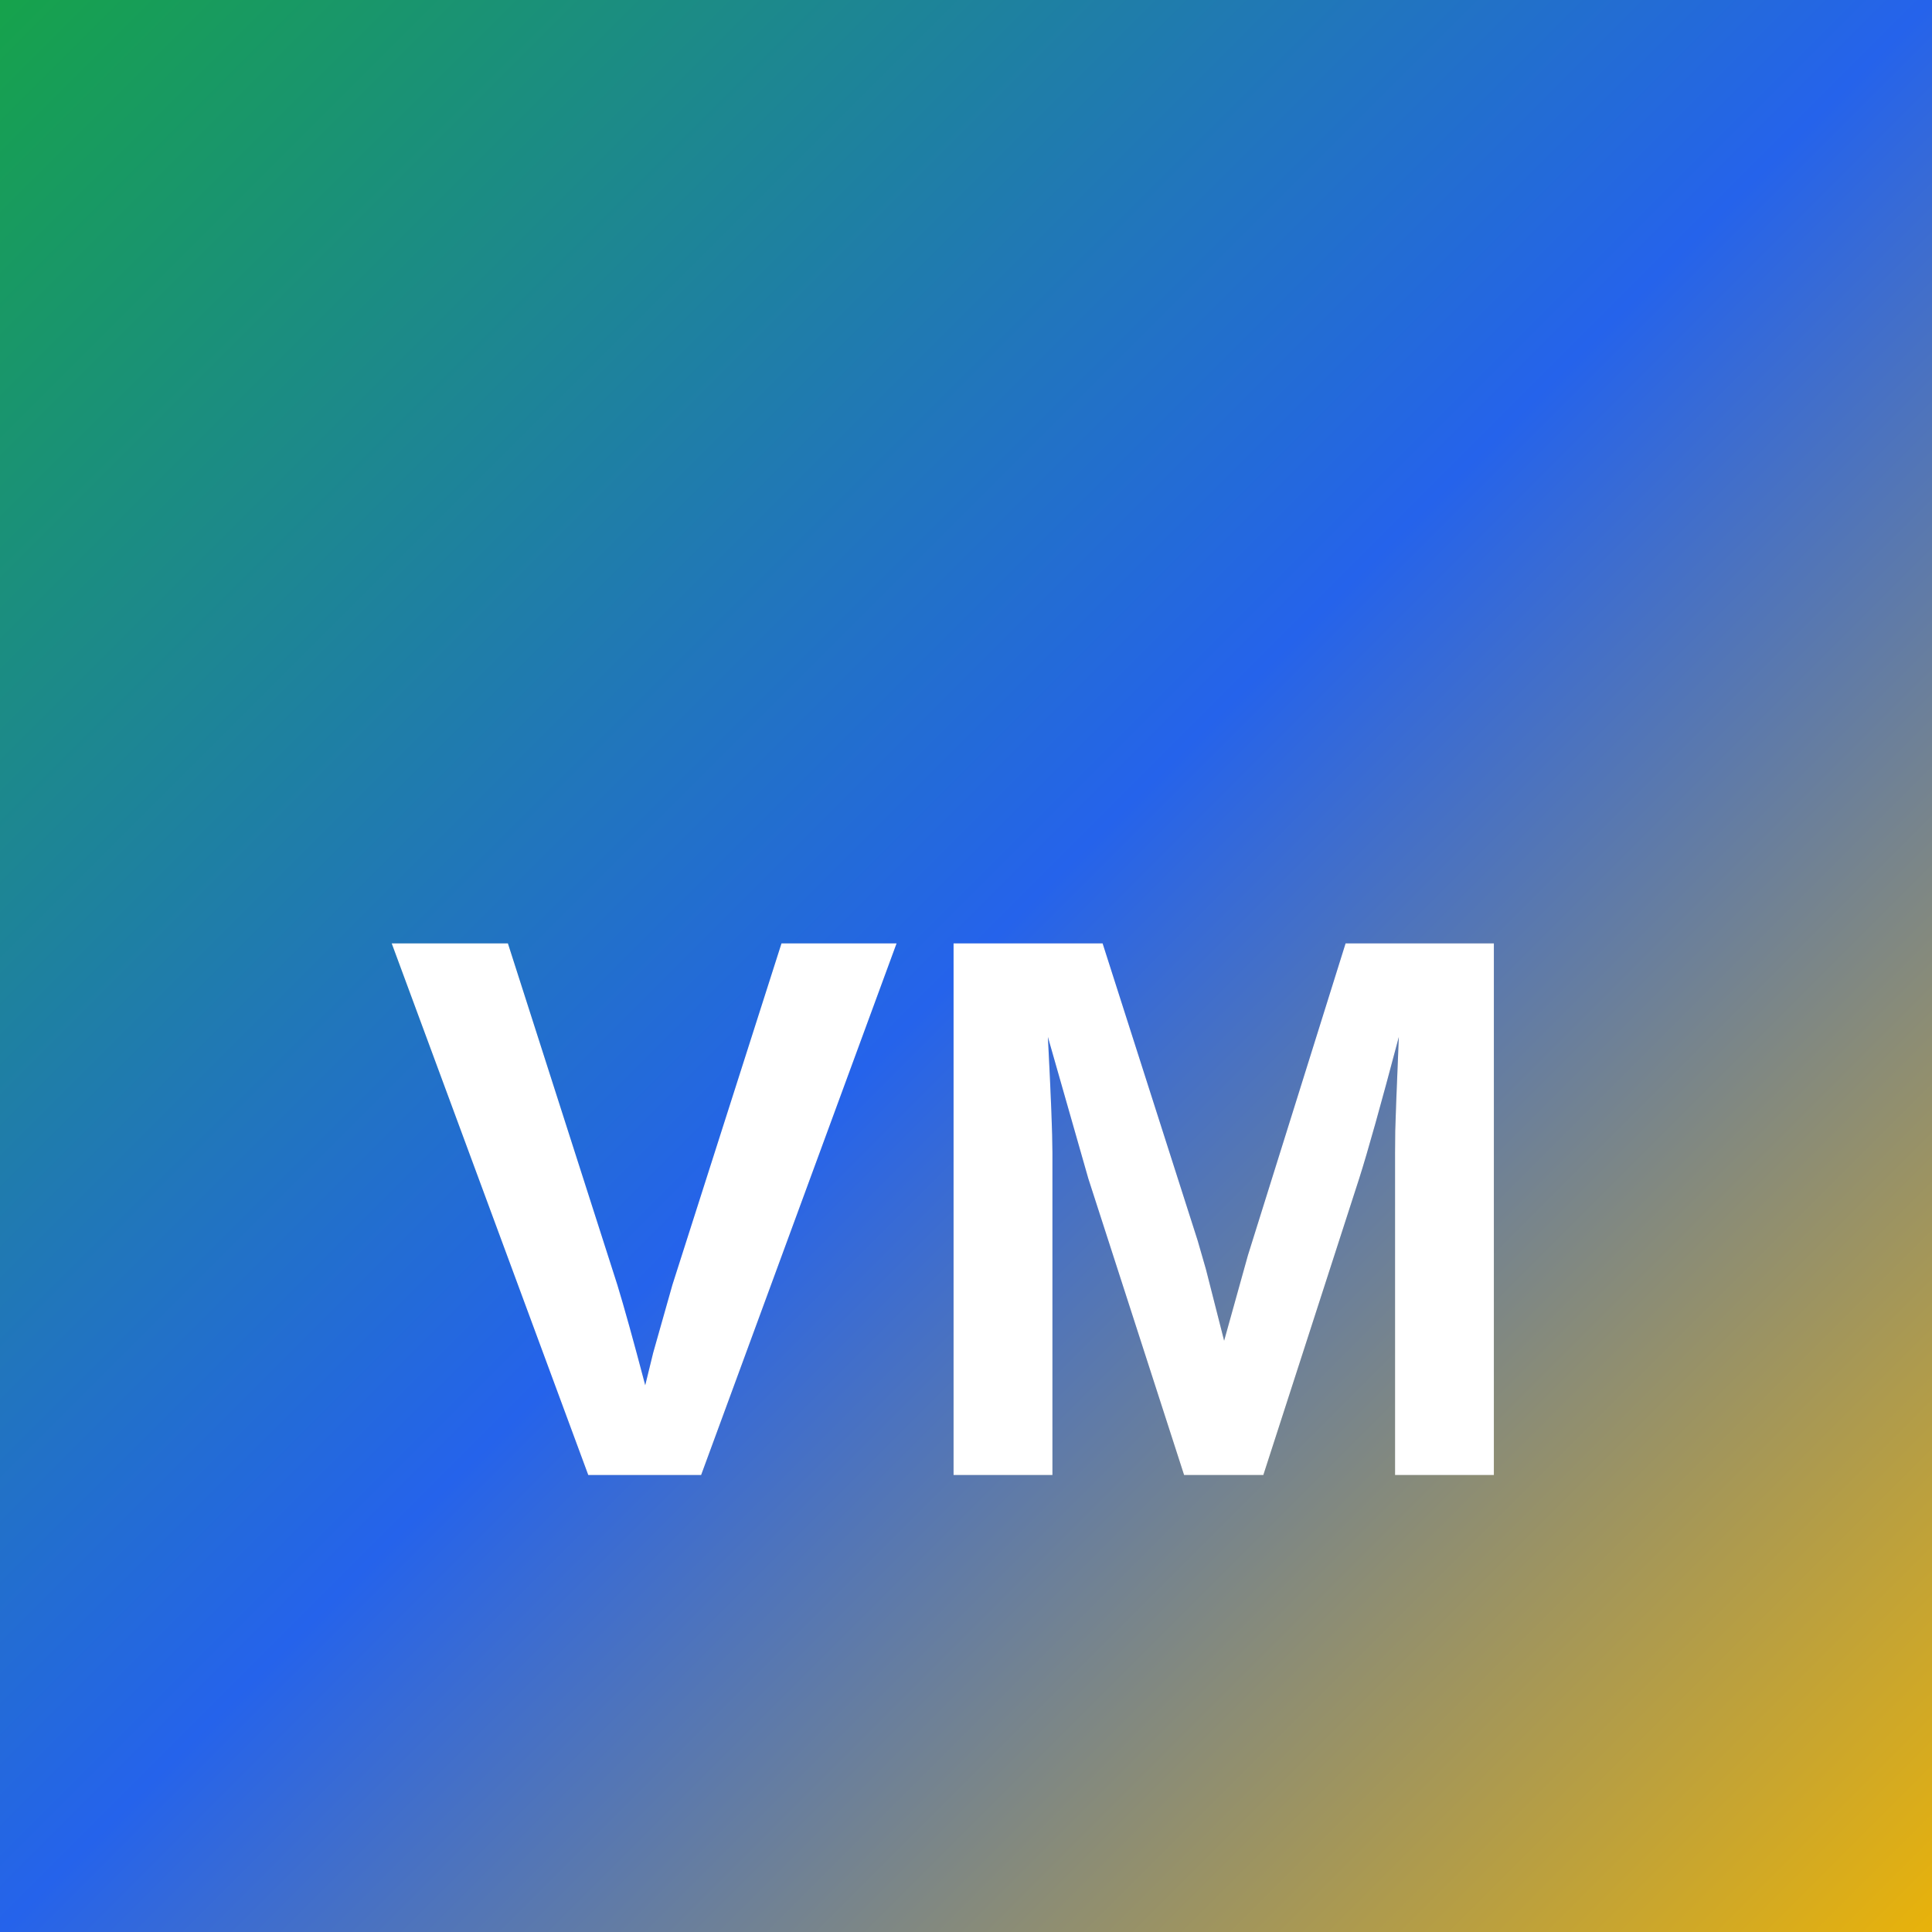
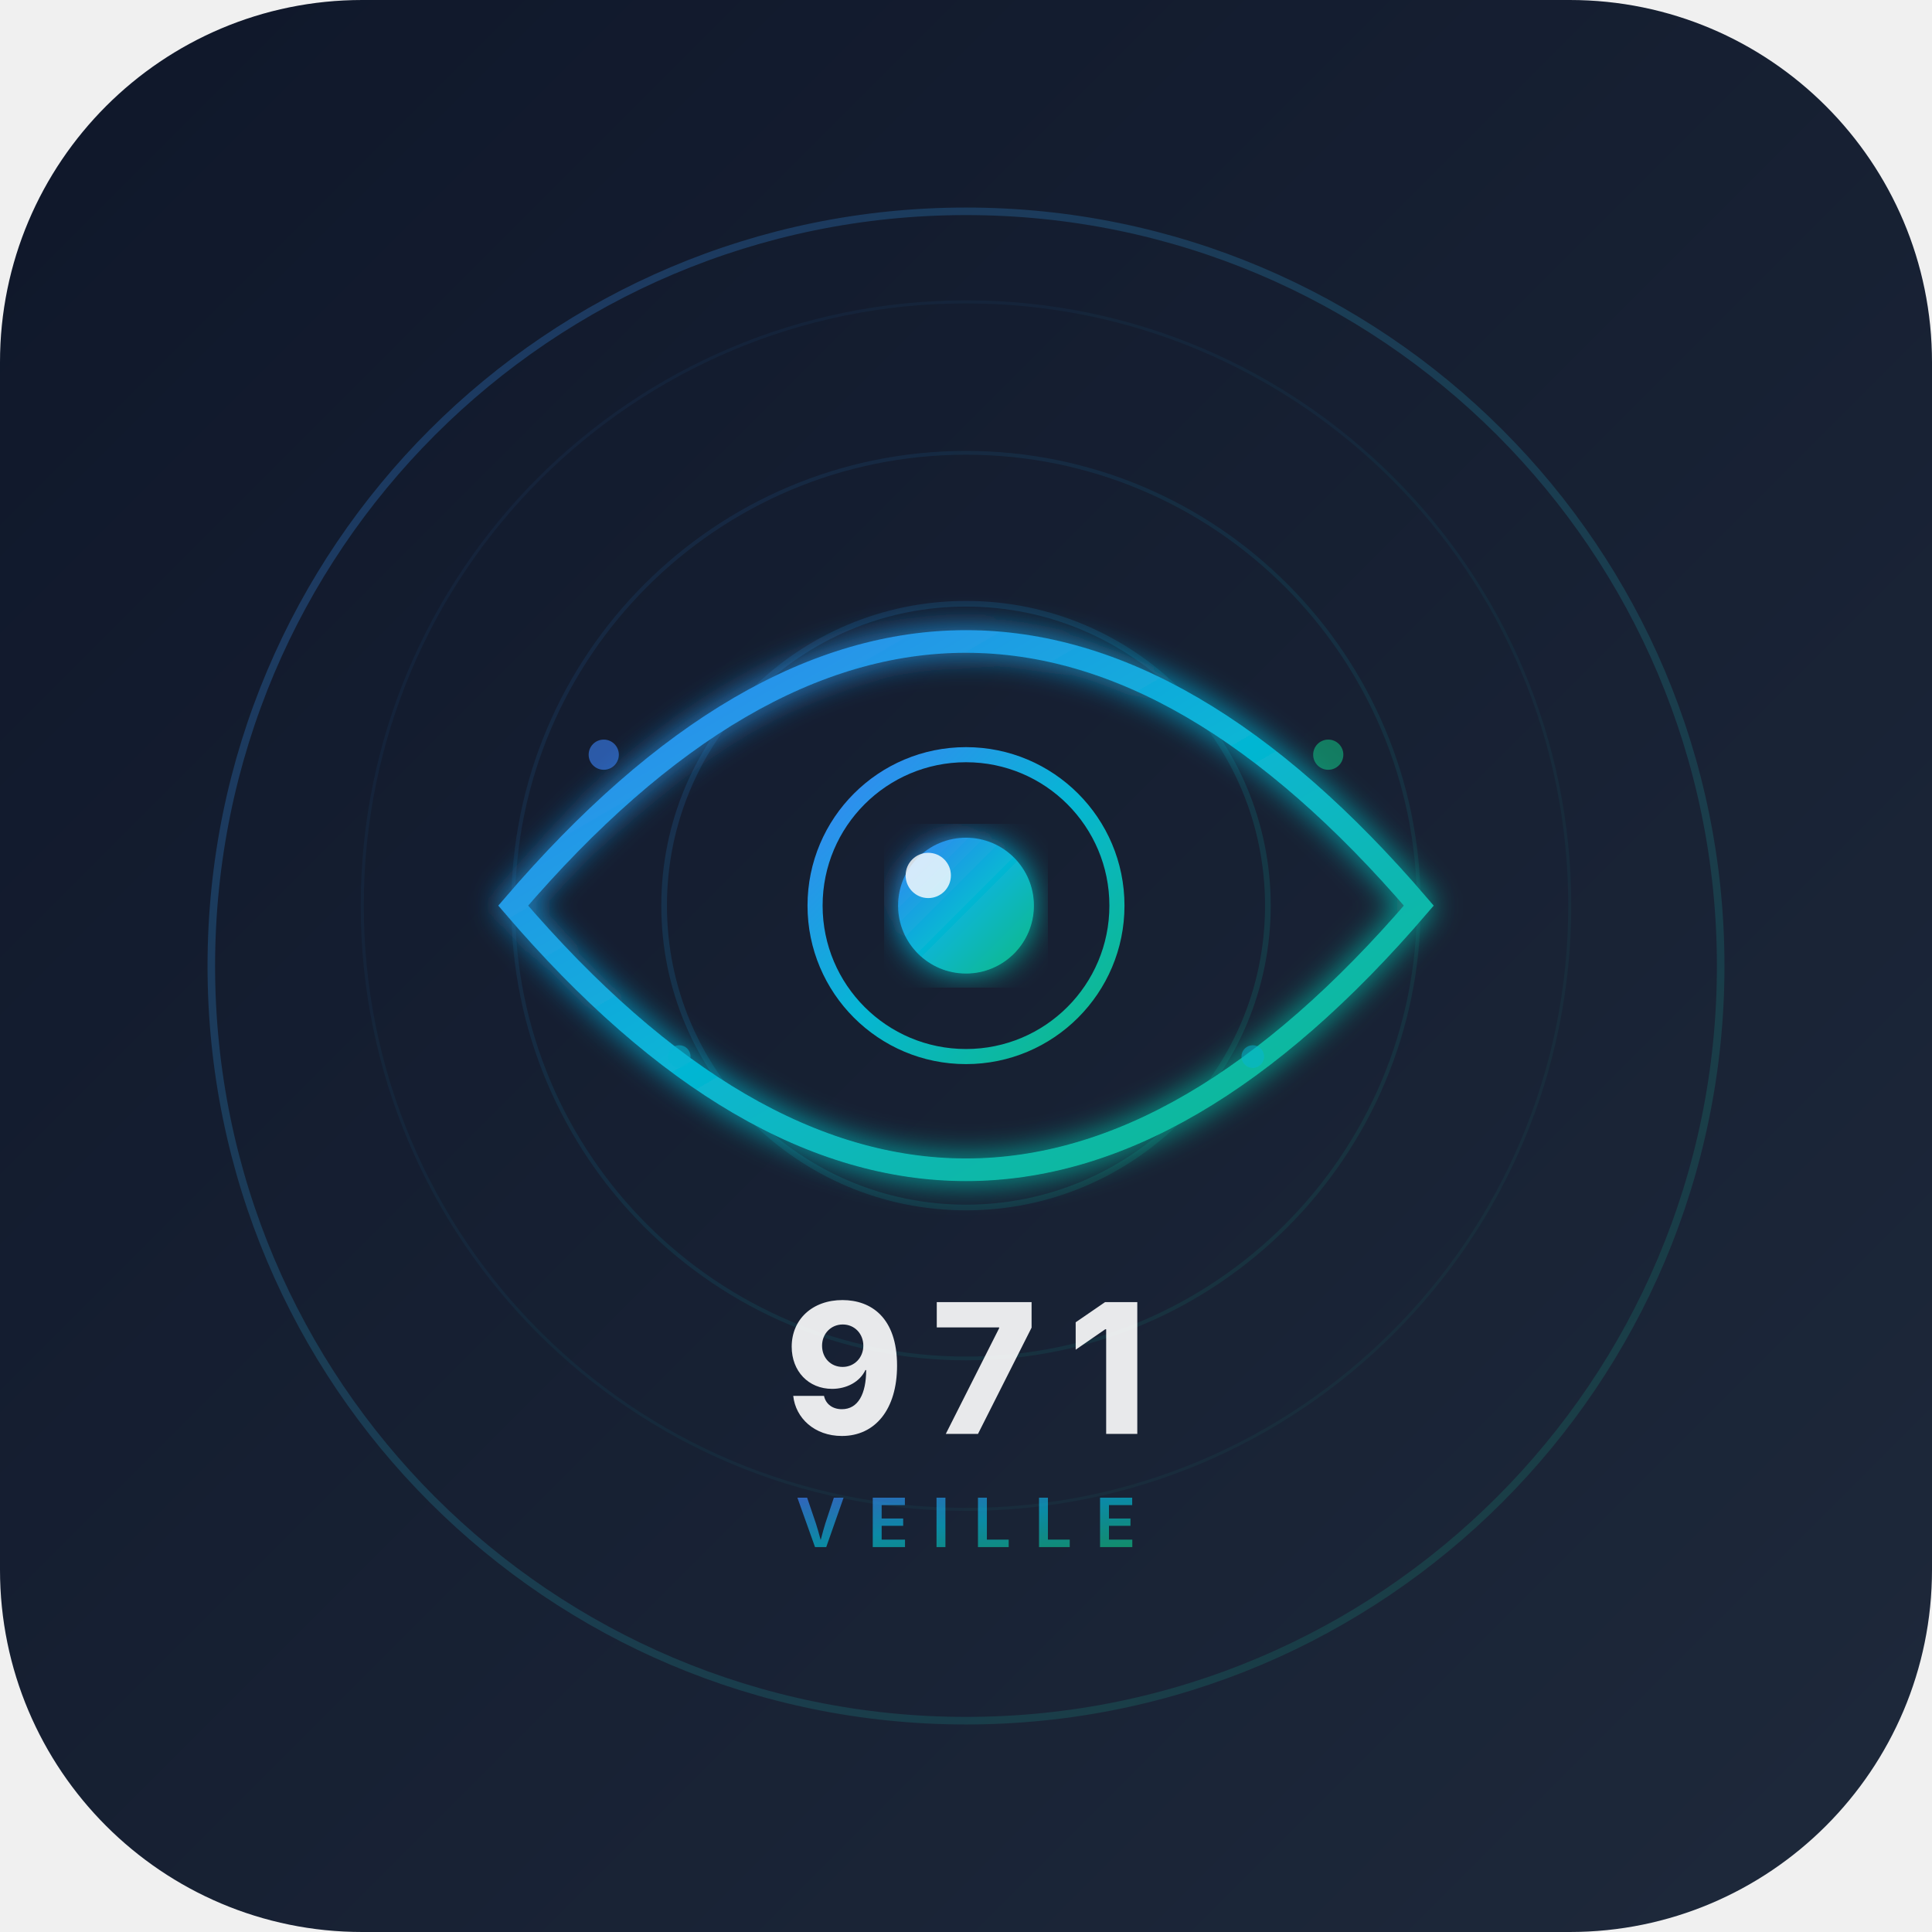
<svg xmlns="http://www.w3.org/2000/svg" width="512" height="512" viewBox="0 0 512 512">
  <defs>
-     <linearGradient id="gradient512" x1="0%" y1="0%" x2="100%" y2="100%">
-       <stop offset="0%" style="stop-color:#16a34a;stop-opacity:1" />
-       <stop offset="50%" style="stop-color:#2563eb;stop-opacity:1" />
-       <stop offset="100%" style="stop-color:#eab308;stop-opacity:1" />
+     <linearGradient id="bgGrad" x1="0%" y1="0%" x2="100%" y2="100%">
+       <stop offset="0%" stop-color="#0f172a" />
+       <stop offset="100%" stop-color="#1e293b" />
    </linearGradient>
+     <linearGradient id="accentGrad" x1="0%" y1="0%" x2="100%" y2="100%">
+       <stop offset="0%" stop-color="#3b82f6" />
+       <stop offset="50%" stop-color="#06b6d4" />
+       <stop offset="100%" stop-color="#10b981" />
+     </linearGradient>
+     <linearGradient id="ringGrad" x1="0%" y1="0%" x2="100%" y2="100%">
+       <stop offset="0%" stop-color="#3b82f6" stop-opacity="0.6" />
+       <stop offset="100%" stop-color="#10b981" stop-opacity="0.3" />
+     </linearGradient>
+     <filter id="glow">
+       <feGaussianBlur stdDeviation="4" result="blur" />
+       <feMerge>
+         <feMergeNode in="blur" />
+         <feMergeNode in="SourceGraphic" />
+       </feMerge>
+     </filter>
  </defs>
-   <rect width="512" height="512" fill="url(#gradient512)" />
-   <text x="256" y="332.8" font-family="Arial, sans-serif" font-size="204.8" font-weight="900" fill="rgba(0, 0, 0, 0.2)" text-anchor="middle" dominant-baseline="middle">VM</text>
-   <text x="256" y="332.8" font-family="Arial, sans-serif" font-size="204.8" font-weight="900" fill="white" text-anchor="middle" dominant-baseline="middle">VM</text>
+   <rect width="512" height="512" rx="96" fill="url(#bgGrad)" />
+   <circle cx="256" cy="256" r="200" fill="none" stroke="url(#ringGrad)" stroke-width="2" opacity="0.5" />
+   <circle cx="256" cy="240" r="80" fill="none" stroke="url(#accentGrad)" stroke-width="1.5" opacity="0.15" />
+   <circle cx="256" cy="240" r="120" fill="none" stroke="url(#accentGrad)" stroke-width="1" opacity="0.10" />
+   <circle cx="256" cy="240" r="160" fill="none" stroke="url(#accentGrad)" stroke-width="0.8" opacity="0.06" />
+   <path d="M 136 240 Q 196 170 256 170 Q 316 170 376 240 Q 316 310 256 310 Q 196 310 136 240 Z" fill="none" stroke="url(#accentGrad)" stroke-width="6" filter="url(#glow)" />
+   <circle cx="256" cy="240" r="40" fill="none" stroke="url(#accentGrad)" stroke-width="4" />
+   <circle cx="256" cy="240" r="18" fill="url(#accentGrad)" filter="url(#glow)" />
+   <circle cx="246" cy="232" r="6" fill="white" opacity="0.8" />
+   <circle cx="160" cy="200" r="4" fill="#3b82f6" opacity="0.6" />
+   <circle cx="352" cy="200" r="4" fill="#10b981" opacity="0.6" />
+   <circle cx="180" cy="280" r="3" fill="#06b6d4" opacity="0.5" />
+   <circle cx="332" cy="280" r="3" fill="#06b6d4" opacity="0.5" />
+   <text x="256" y="380" font-family="system-ui, -apple-system, sans-serif" font-size="48" font-weight="800" fill="white" text-anchor="middle" letter-spacing="8" opacity="0.9">971</text>
+   <text x="256" y="410" font-family="system-ui, -apple-system, sans-serif" font-size="18" font-weight="600" fill="url(#accentGrad)" text-anchor="middle" letter-spacing="6" opacity="0.7">VEILLE</text>
</svg>
